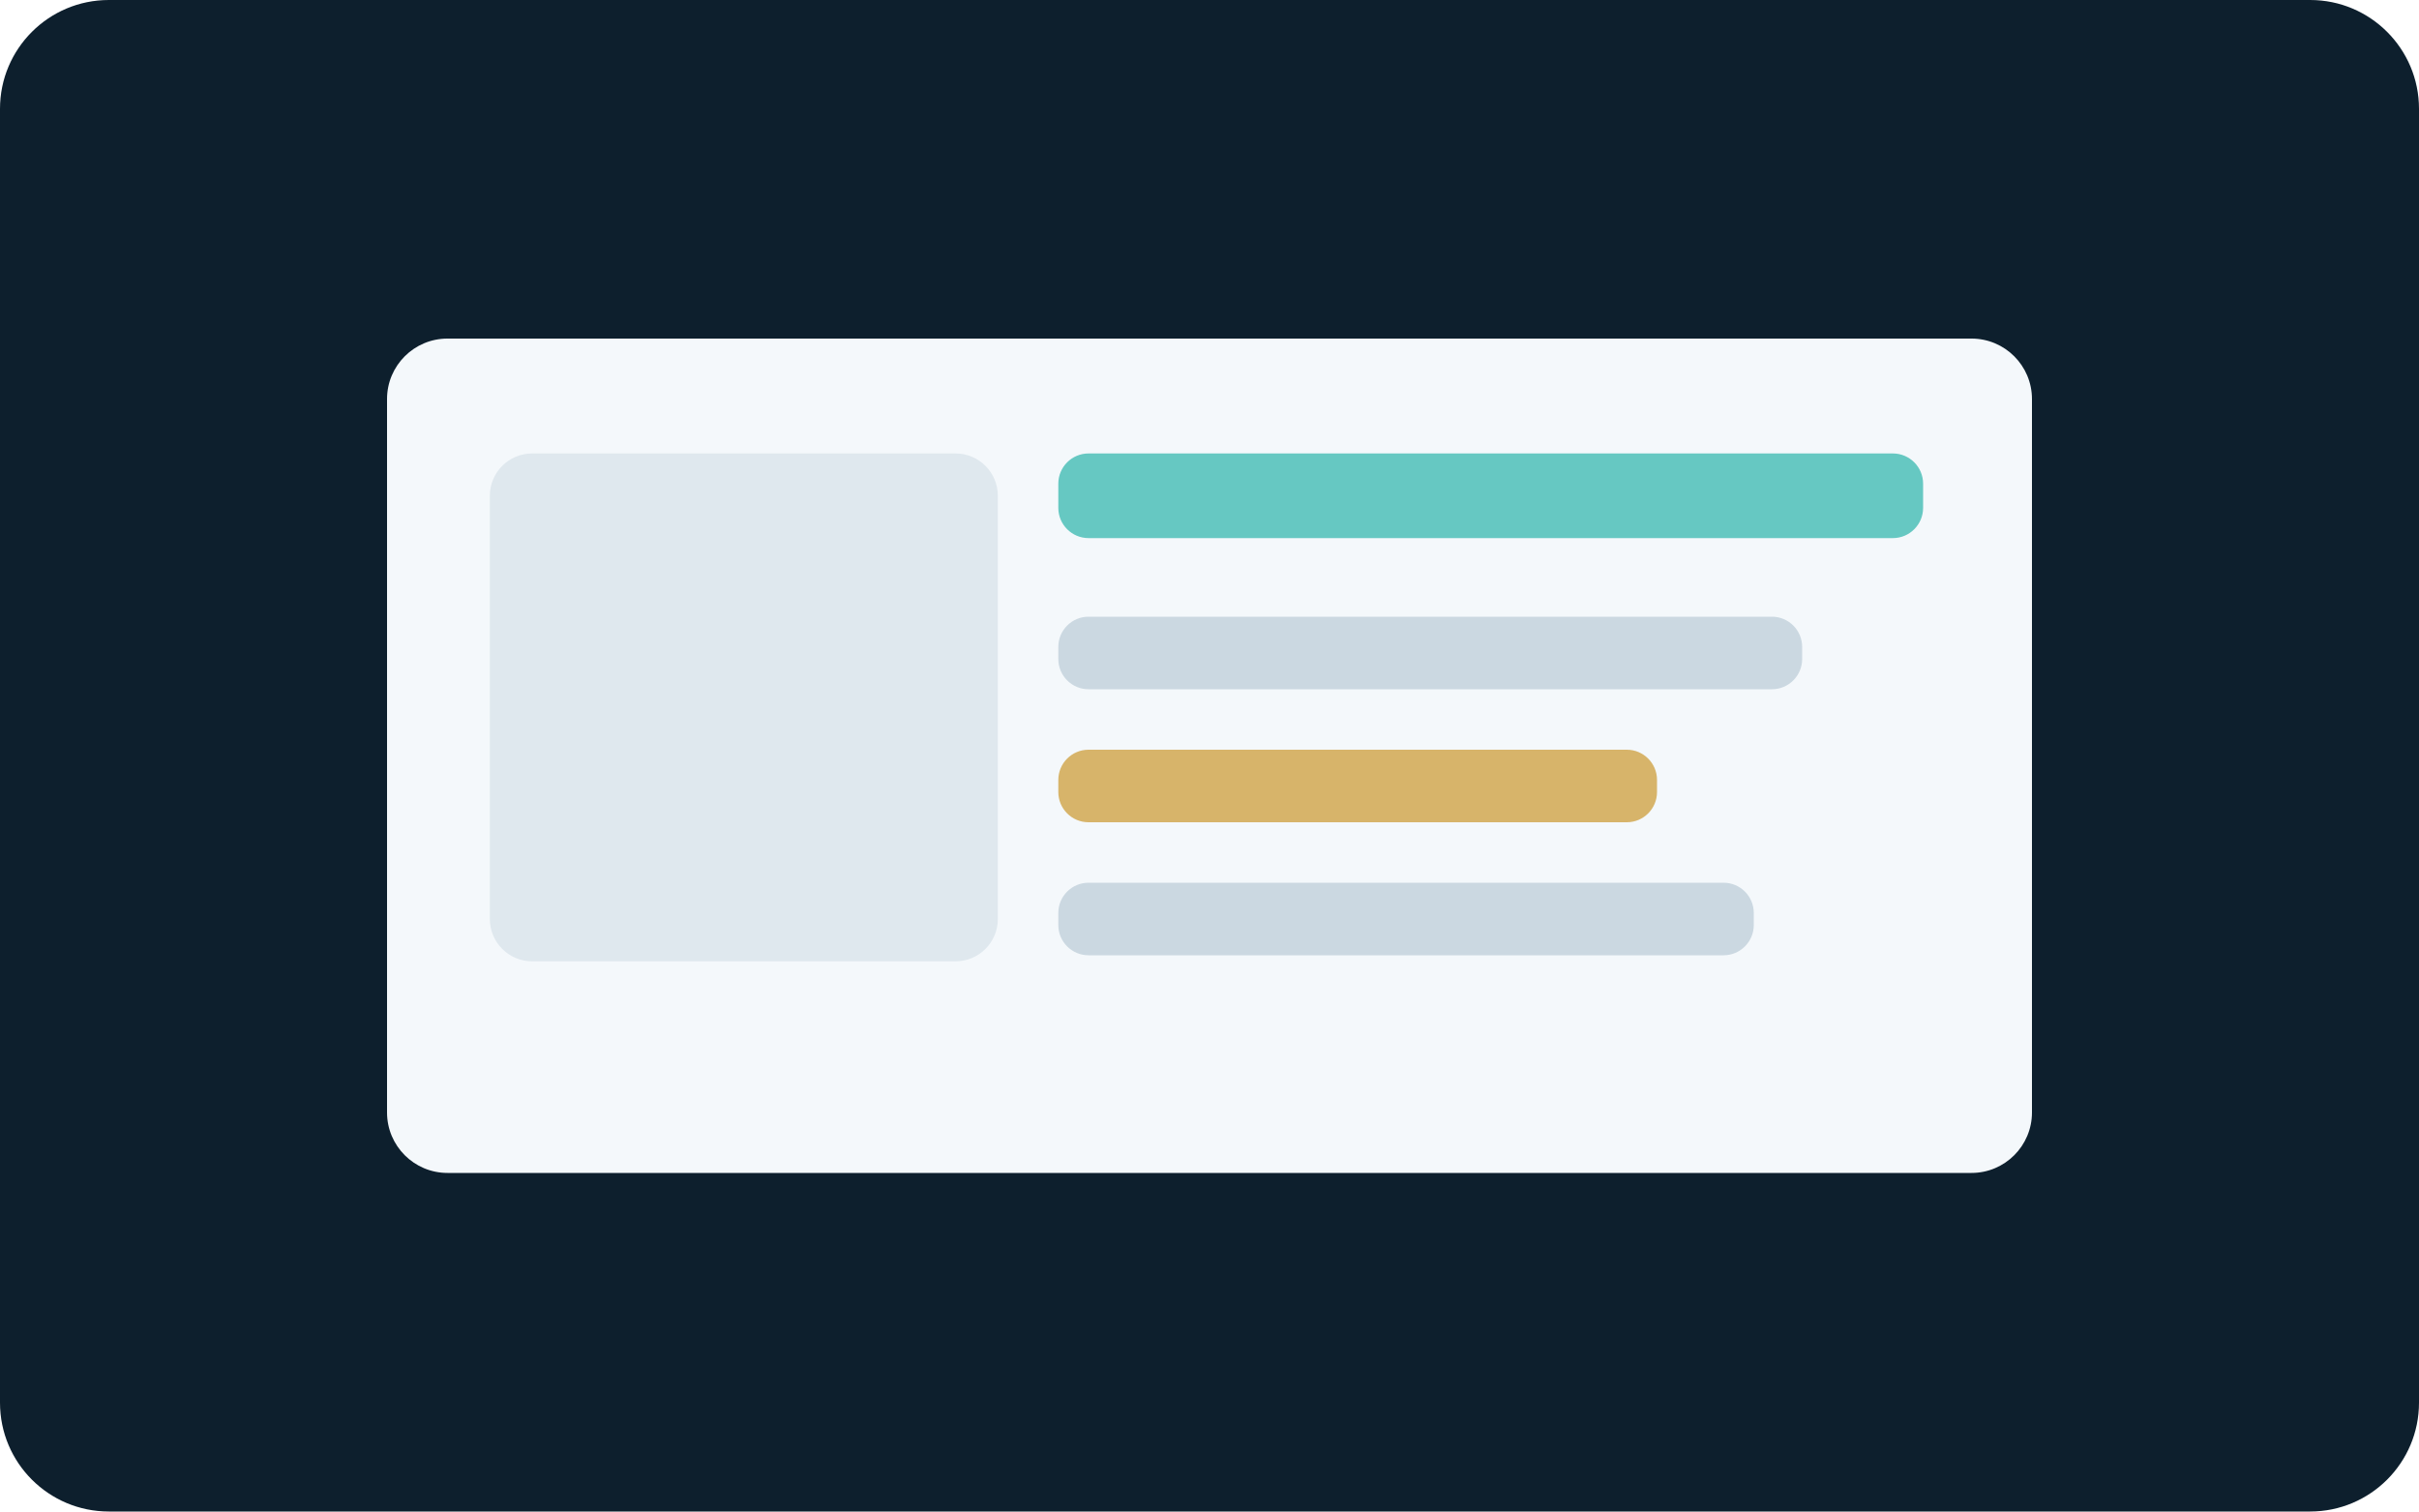
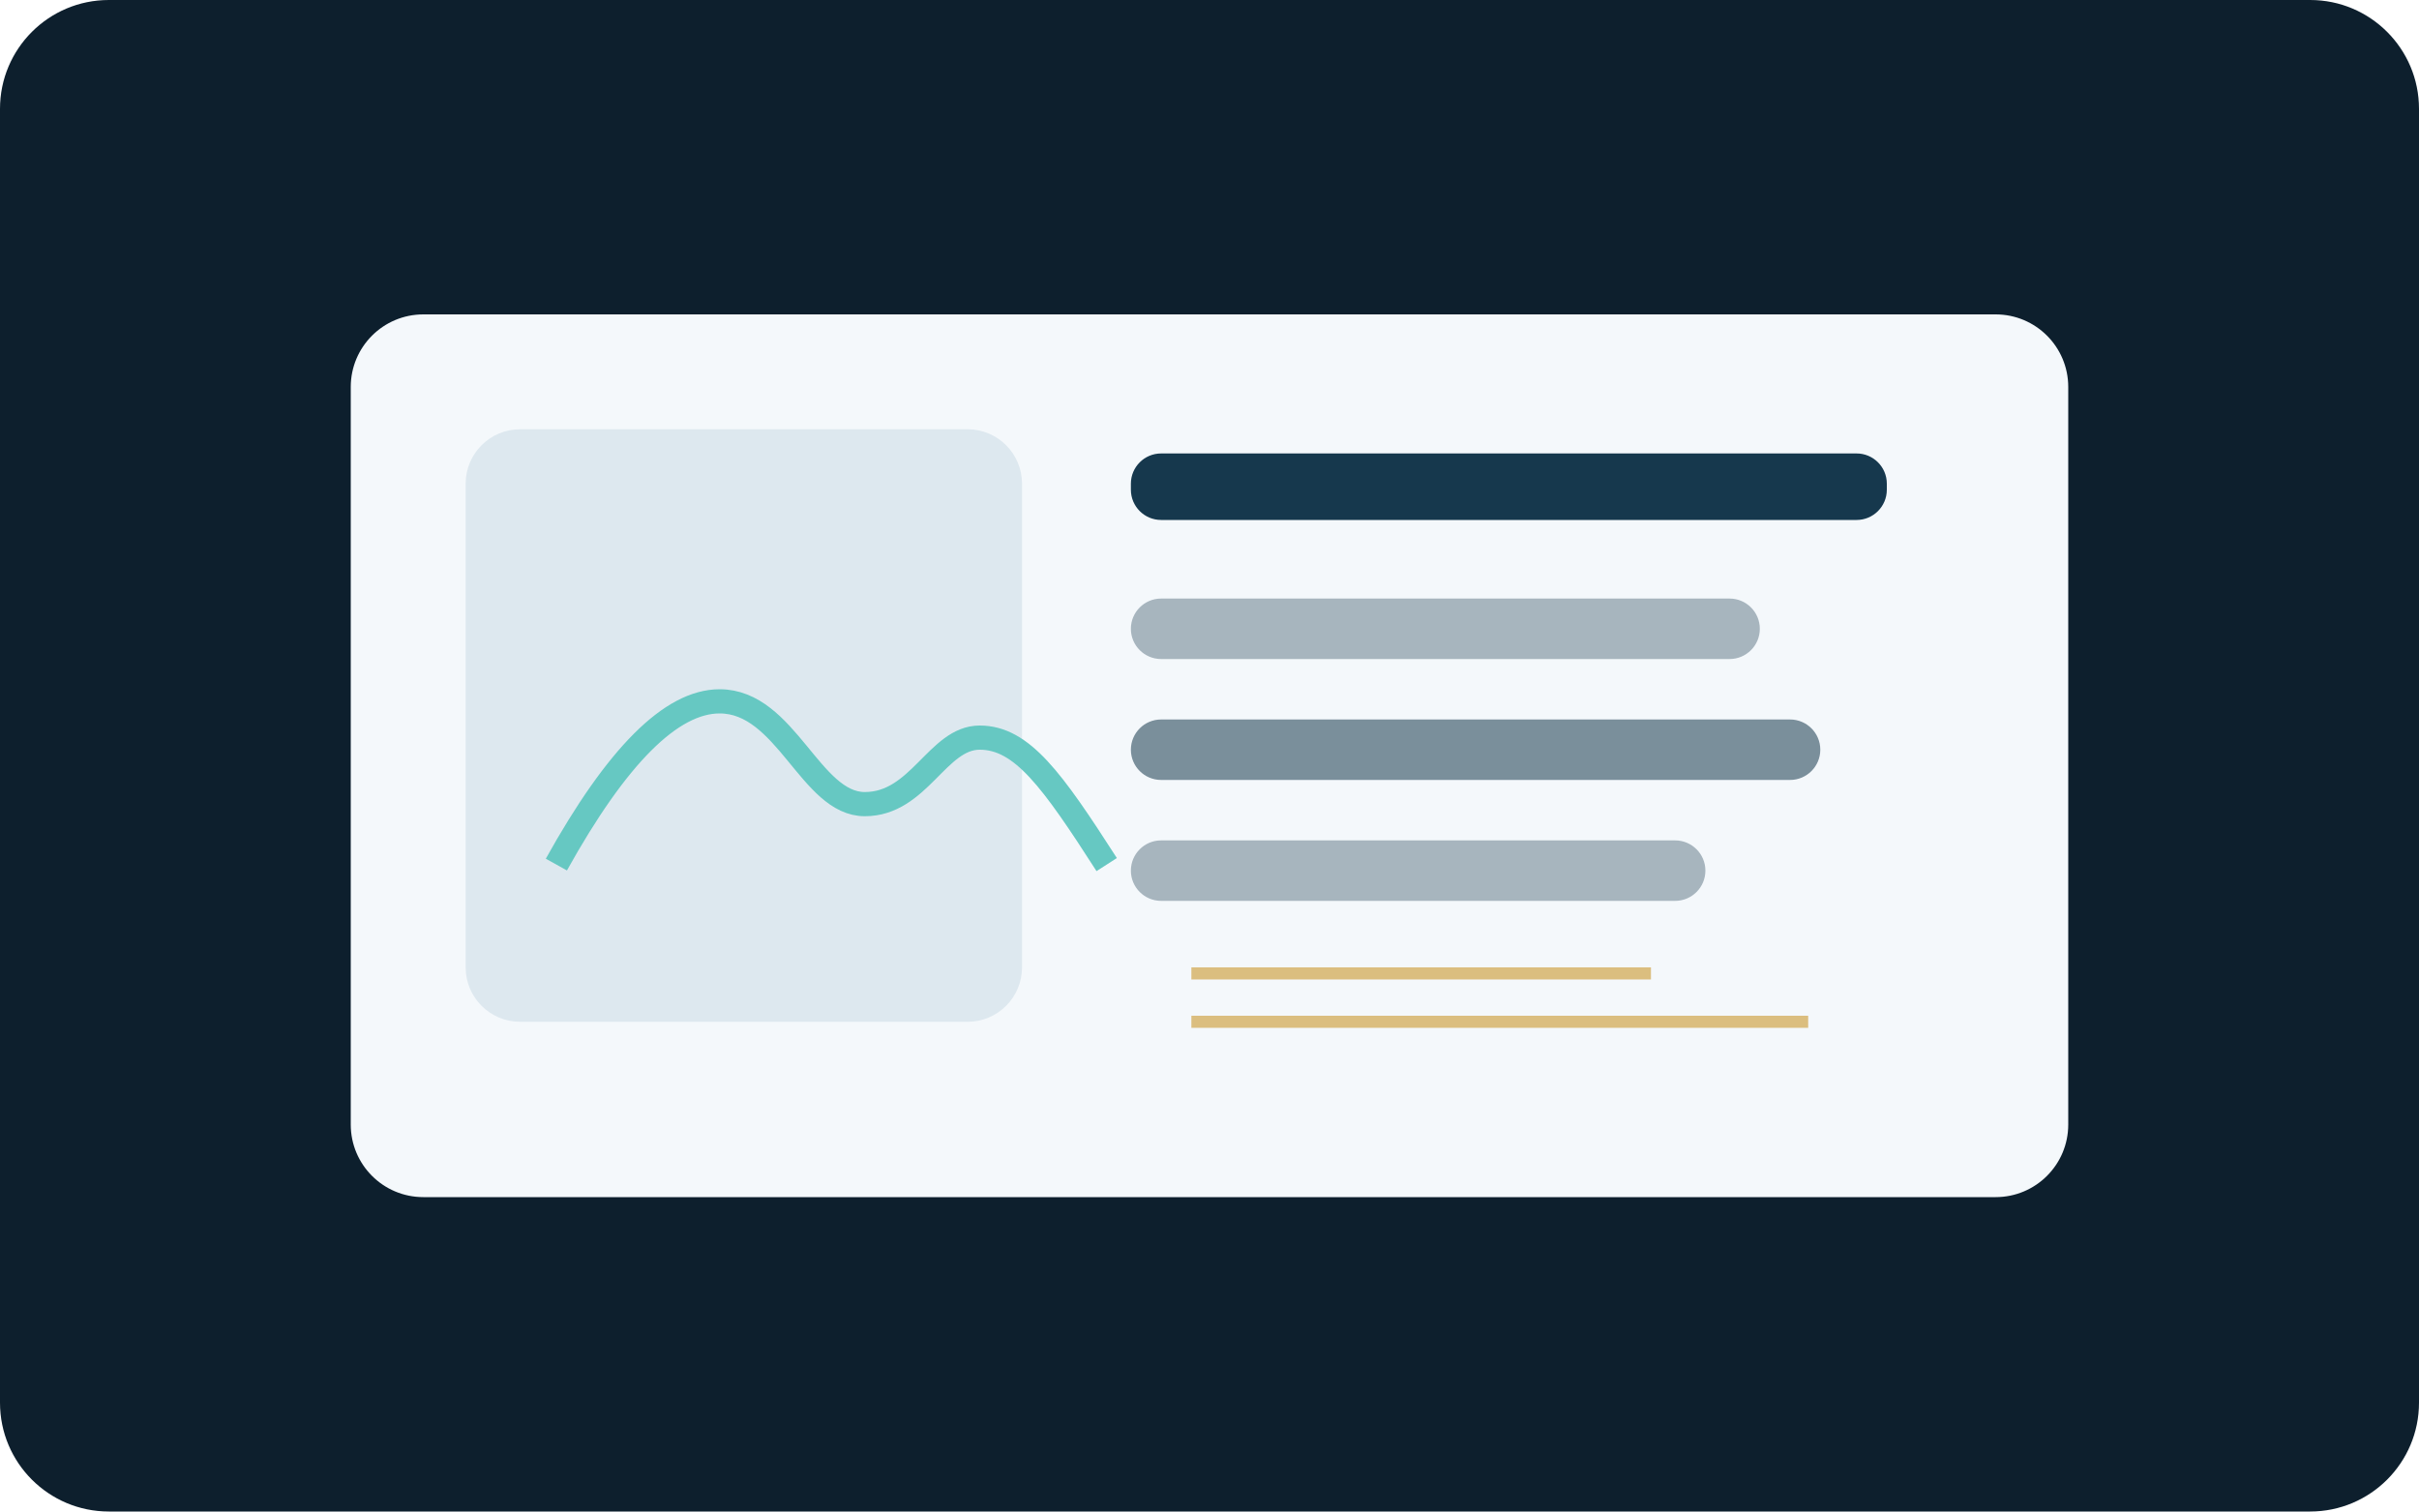
<svg xmlns="http://www.w3.org/2000/svg" viewBox="0 0 800 500">
  <rect width="800" height="500" rx="36" fill="#0d1f2d" />
-   <rect x="128" y="112" width="544" height="276" rx="20" fill="#f4f8fb" />
-   <rect x="162" y="150" width="168" height="168" rx="14" fill="#dfe8ee" />
-   <rect x="350" y="150" width="286" height="28" rx="10" fill="#66c8c2" />
-   <rect x="350" y="204" width="246" height="24" rx="10" fill="#cbd8e1" />
-   <rect x="350" y="248" width="198" height="24" rx="10" fill="#d7b46a" />
-   <rect x="350" y="292" width="230" height="24" rx="10" fill="#cbd8e1" />
+   <rect x="116" y="104" width="568" height="292" rx="24" fill="#f4f8fb" />
+   <rect x="154" y="142" width="184" height="196" rx="18" fill="#dde8ef" />
+   <path d="M184 286c20-36 38-54 54-54 22 0 30 34 48 34 18 0 24-22 38-22 14 0 24 14 42 42" stroke="#66c8c2" stroke-width="8" fill="none" />
+   <g fill="#16384d">
+     <rect x="374" y="150" width="250" height="22" rx="10" />
+     <rect x="374" y="198" width="208" height="20" rx="10" opacity=".35" />
+     <rect x="374" y="238" width="228" height="20" rx="10" opacity=".55" />
+     <rect x="374" y="278" width="190" height="20" rx="10" opacity=".35" />
+   </g>
+   <g stroke="#d7b46a" stroke-width="4" opacity=".85">
+     <path d="M394 338h204" />
+     <path d="M394 322h152" />
+   </g>
</svg>
